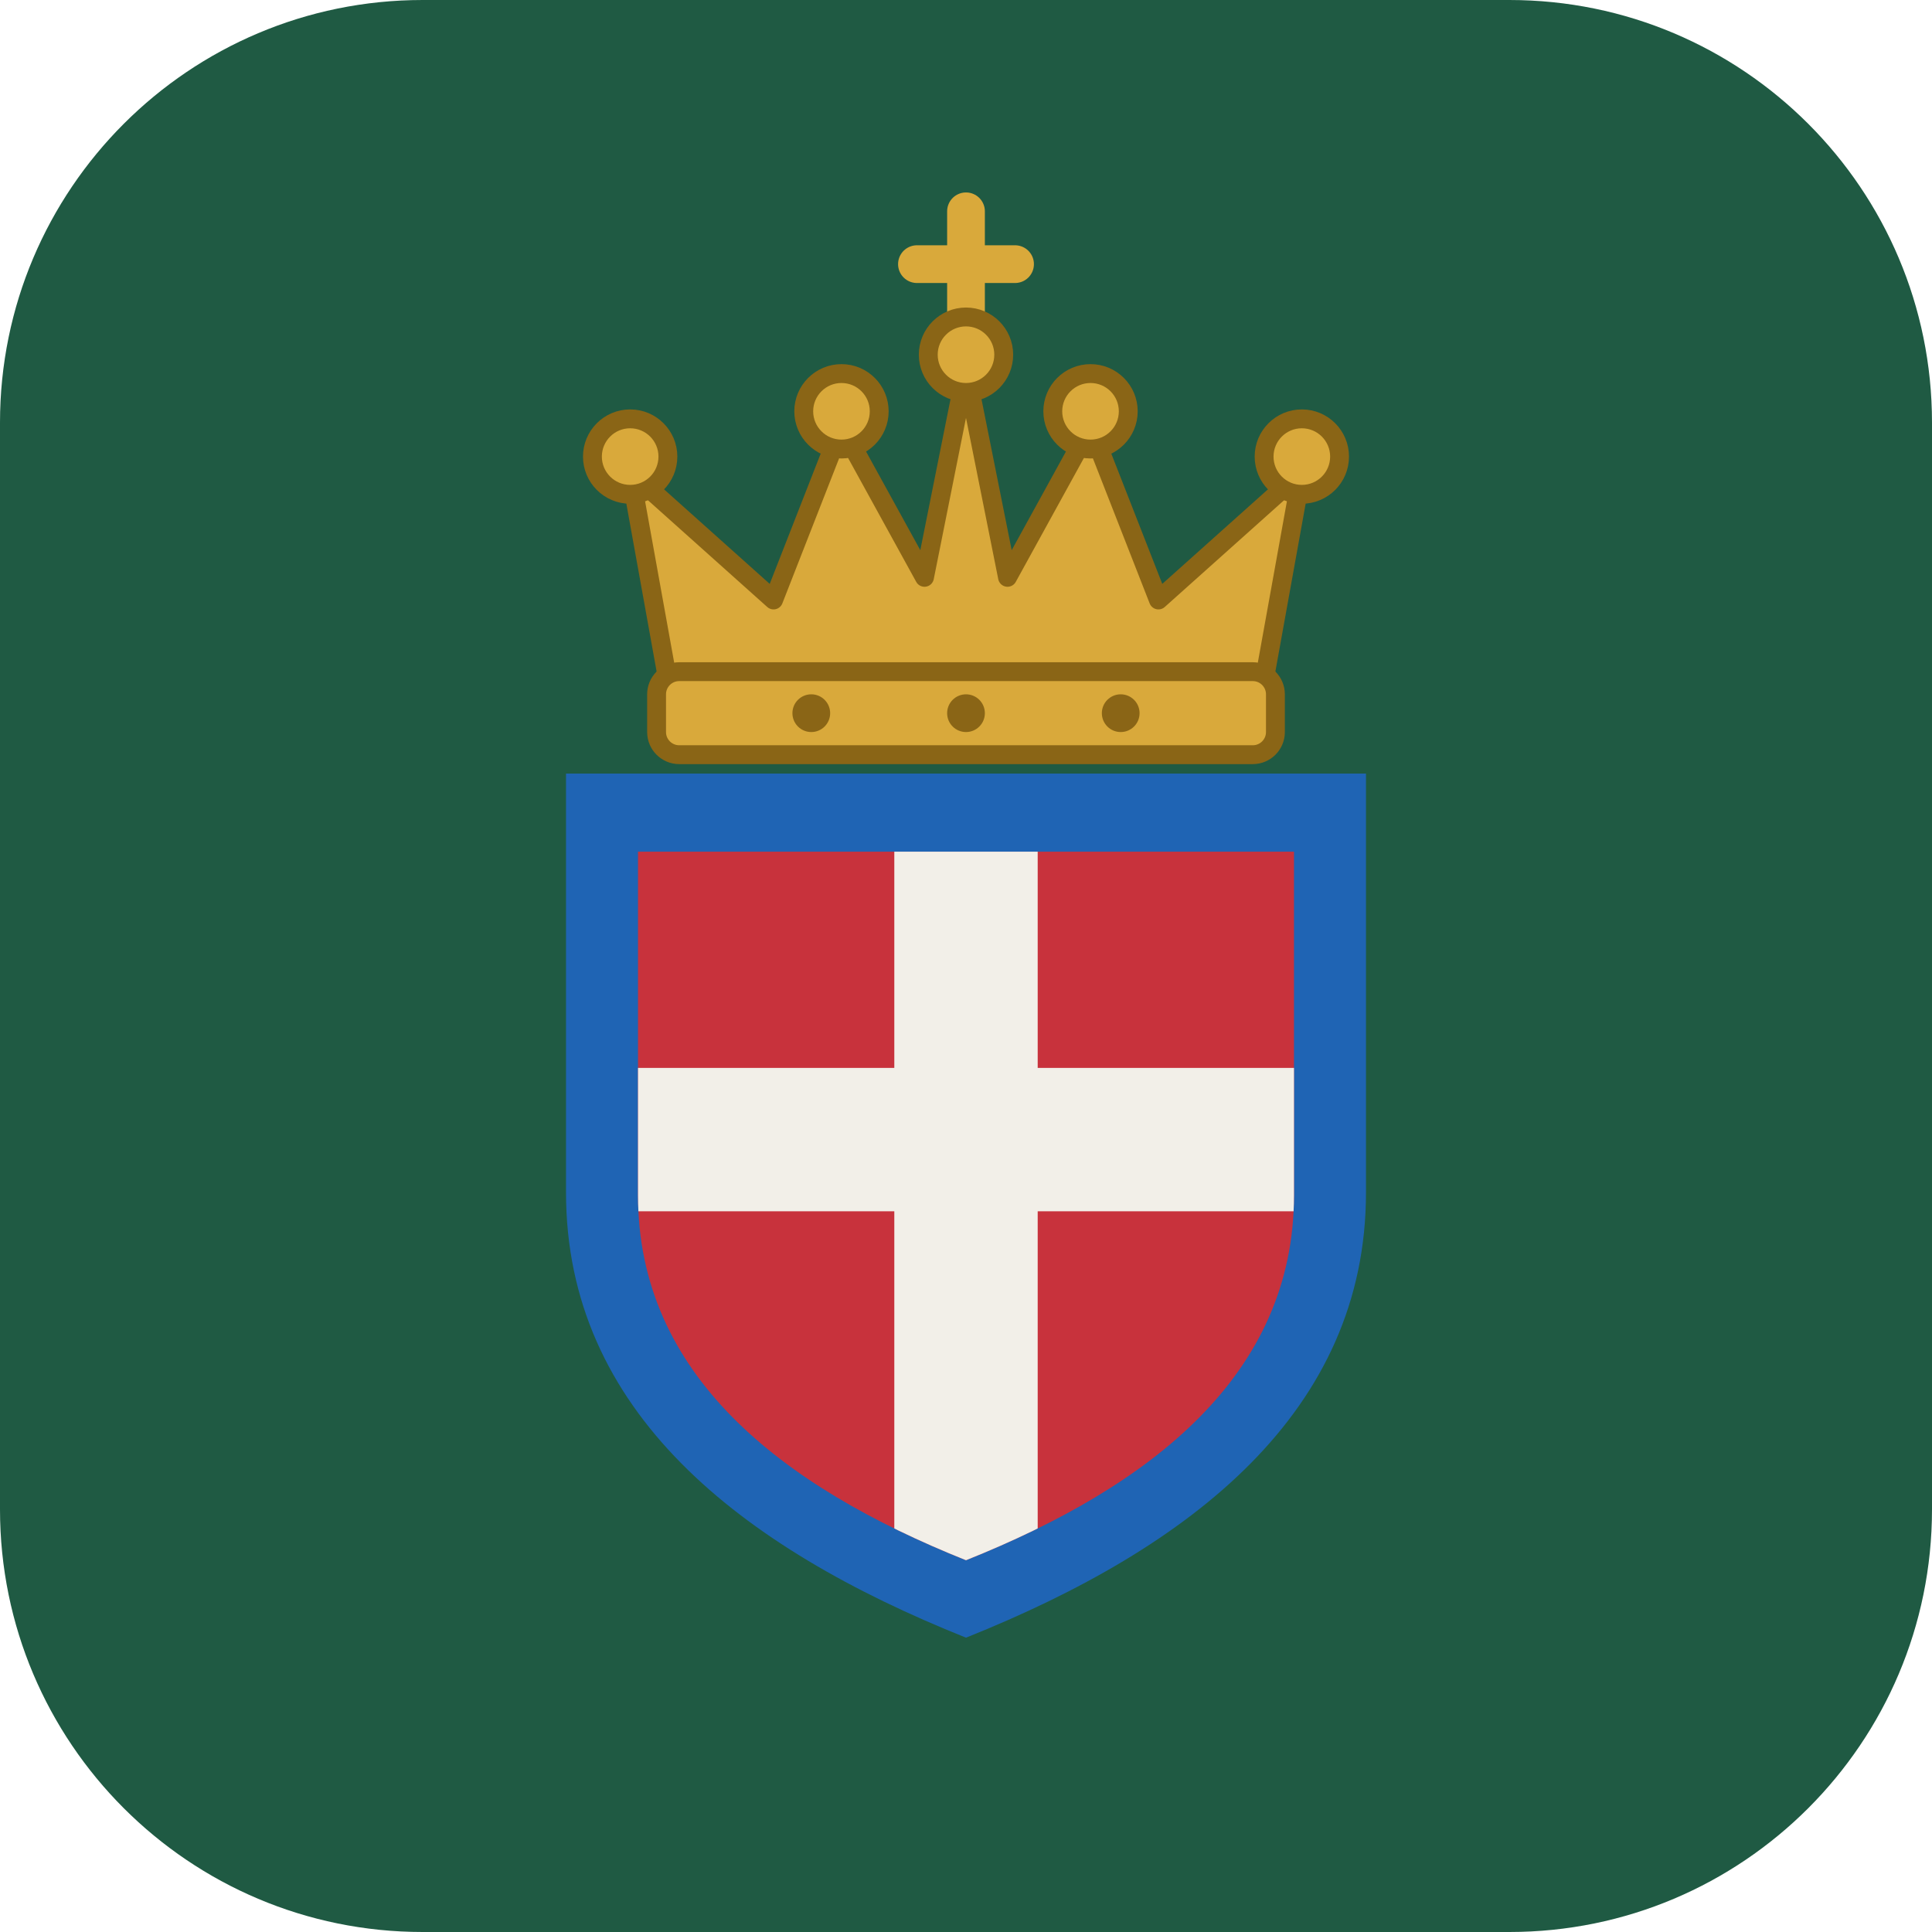
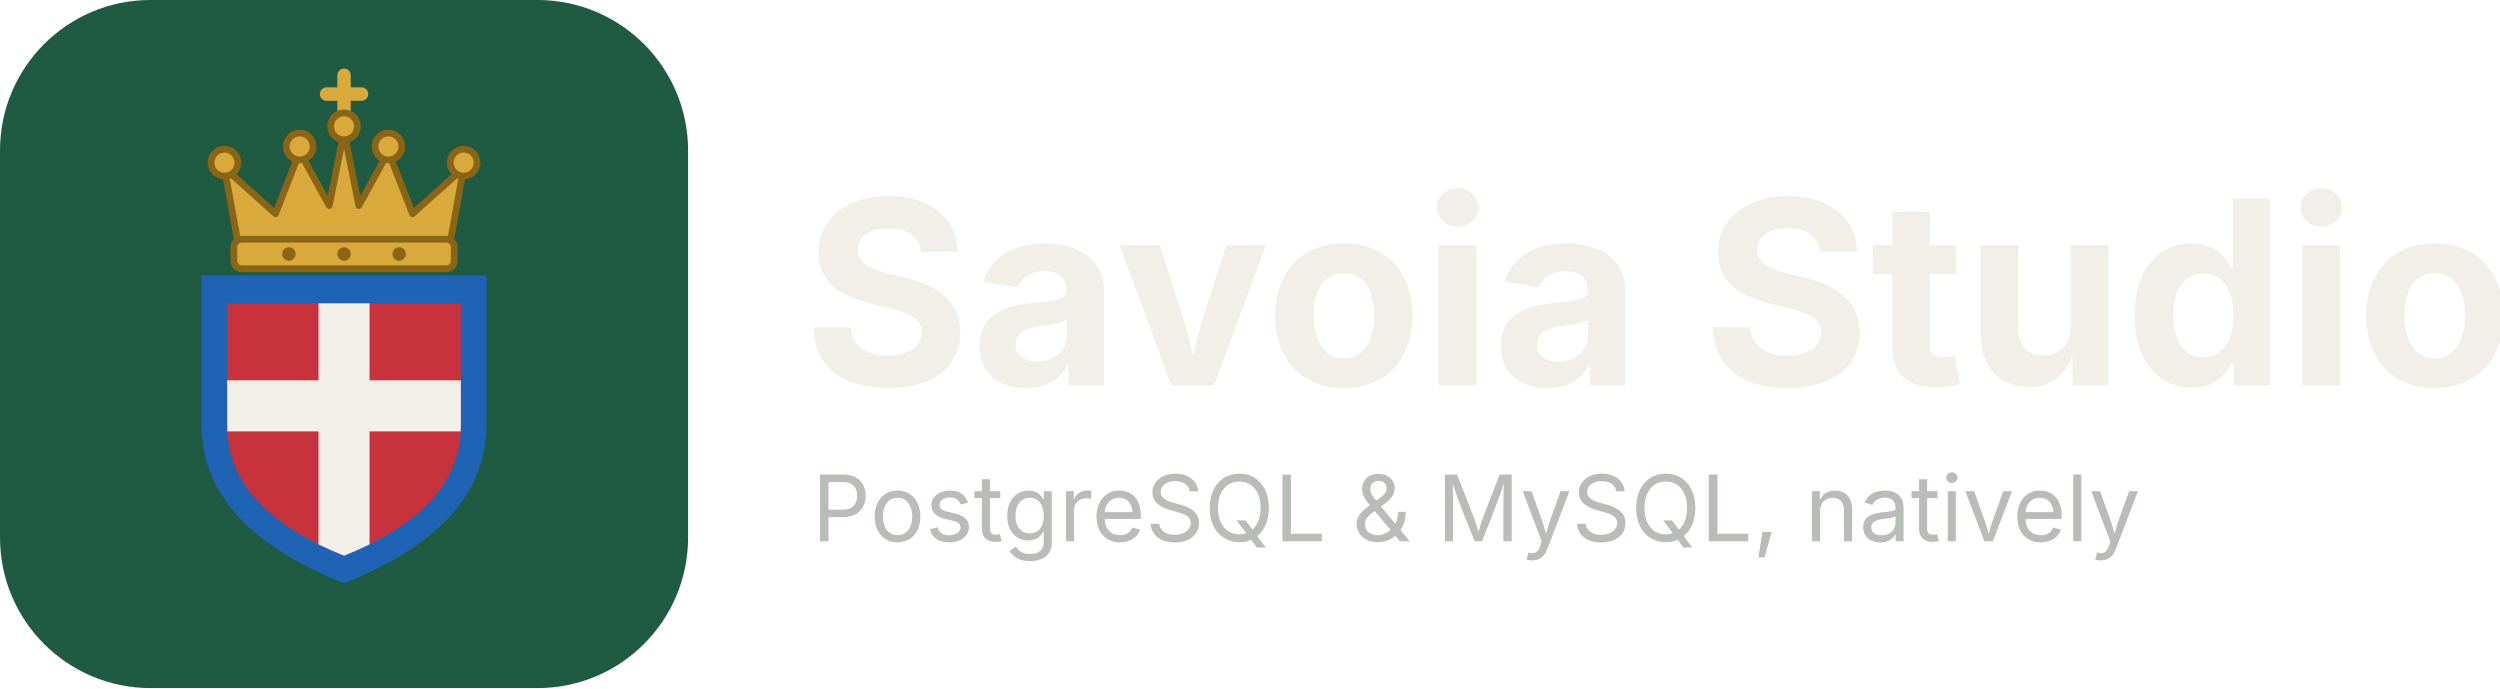
- <svg xmlns="http://www.w3.org/2000/svg" viewBox="0 0 1024 1024">
-   <defs>
-     <path id="shield" d="M300 410H724V632C724 748 632 820 512 868C392 820 300 748 300 632Z" />
-     <clipPath id="inner">
-       <use href="#shield" transform="translate(512 640) scale(0.82) translate(-512 -640)" />
-     </clipPath>
-   </defs>
-   <rect width="1024" height="1024" rx="224" fill="#1F5A43" />
-   <g fill="#D9A93B" stroke="#8A6516" stroke-width="10" stroke-linejoin="round">
-     <path d="M356 372L334 250L410 318L446 226L490 306L512 196L534 306L578 226L614 318L690 250L668 372Z" />
-     <rect x="348" y="356" width="328" height="44" rx="12" />
-     <circle cx="334" cy="242" r="20" />
-     <circle cx="446" cy="218" r="20" />
-     <circle cx="578" cy="218" r="20" />
-     <circle cx="690" cy="242" r="20" />
-     <path d="M512 112V176M486 140H538" fill="none" stroke-width="20" stroke-linecap="round" stroke="#D9A93B" />
-     <circle cx="512" cy="188" r="20" />
-   </g>
-   <g fill="#8A6516">
-     <circle cx="430" cy="378" r="10" />
-     <circle cx="512" cy="378" r="10" />
-     <circle cx="594" cy="378" r="10" />
-   </g>
-   <use href="#shield" fill="#1F64B4" />
-   <g clip-path="url(#inner)">
-     <rect x="280" y="380" width="464" height="520" fill="#C8323C" />
-     <rect x="474" y="380" width="76" height="520" fill="#F2EFE8" />
-     <rect x="280" y="566" width="464" height="76" fill="#F2EFE8" />
-   </g>
+ <svg xmlns="http://www.w3.org/2000/svg" viewBox="0 0 1090 300">
+   <svg x="0" y="0" width="300" height="300" viewBox="0 0 1024 1024">
+     <defs>
+       <path id="shield" d="M300 410H724V632C724 748 632 820 512 868C392 820 300 748 300 632Z" />
+       <clipPath id="inner">
+         <use href="#shield" transform="translate(512 640) scale(0.82) translate(-512 -640)" />
+       </clipPath>
+     </defs>
+     <rect width="1024" height="1024" rx="224" fill="#1F5A43" />
+     <g fill="#D9A93B" stroke="#8A6516" stroke-width="10" stroke-linejoin="round">
+       <path d="M356 372L334 250L410 318L446 226L490 306L512 196L534 306L578 226L614 318L690 250L668 372Z" />
+       <rect x="348" y="356" width="328" height="44" rx="12" />
+       <circle cx="334" cy="242" r="20" />
+       <circle cx="446" cy="218" r="20" />
+       <circle cx="578" cy="218" r="20" />
+       <circle cx="690" cy="242" r="20" />
+       <path d="M512 112V176M486 140H538" fill="none" stroke-width="20" stroke-linecap="round" stroke="#D9A93B" />
+       <circle cx="512" cy="188" r="20" />
+     </g>
+     <g fill="#8A6516">
+       <circle cx="430" cy="378" r="10" />
+       <circle cx="512" cy="378" r="10" />
+       <circle cx="594" cy="378" r="10" />
+     </g>
+     <use href="#shield" fill="#1F64B4" />
+     <g clip-path="url(#inner)">
+       <rect x="280" y="380" width="464" height="520" fill="#C8323C" />
+       <rect x="474" y="380" width="76" height="520" fill="#F2EFE8" />
+       <rect x="280" y="566" width="464" height="76" fill="#F2EFE8" />
+     </g>
+   </svg>
+   <text x="350" y="168" font-family="system-ui, -apple-system, 'Segoe UI', sans-serif" font-size="112" font-weight="700" fill="#F2EFE8">Savoia Studio</text>
+   <text x="354" y="236" font-family="system-ui, -apple-system, 'Segoe UI', sans-serif" font-size="40" font-weight="400" fill="#B8BDB8">PostgreSQL &amp; MySQL, natively</text>
</svg>
